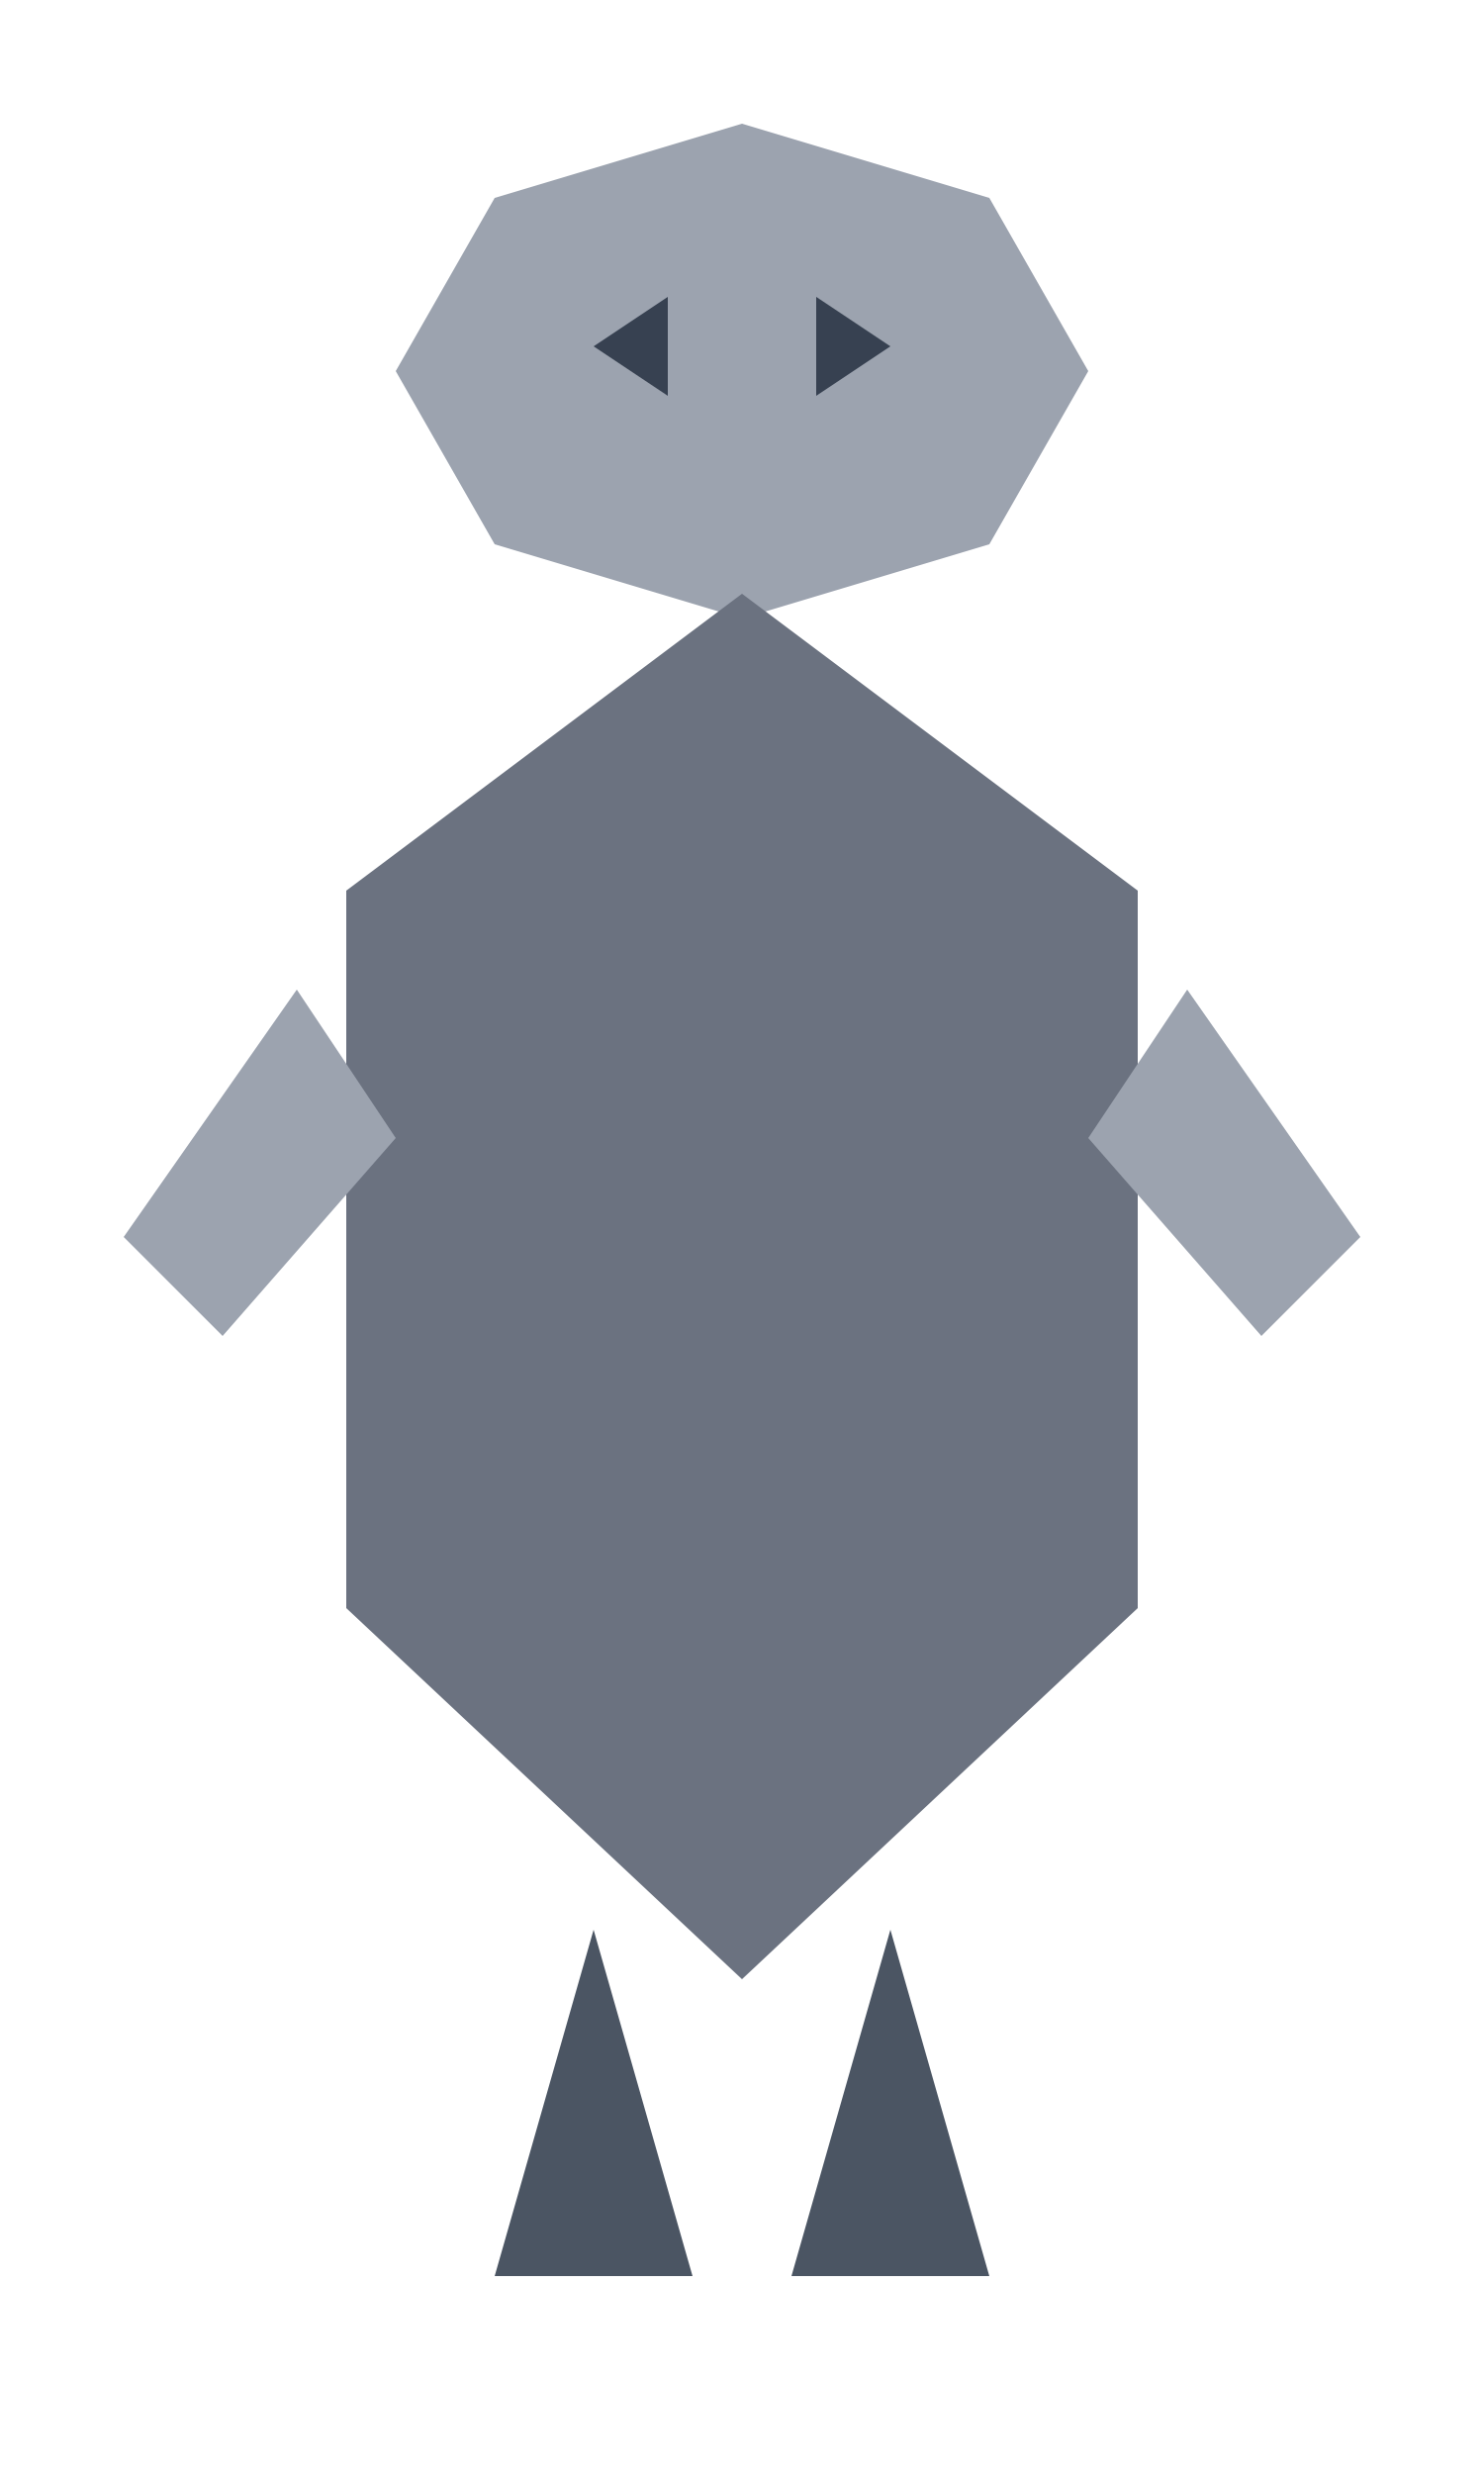
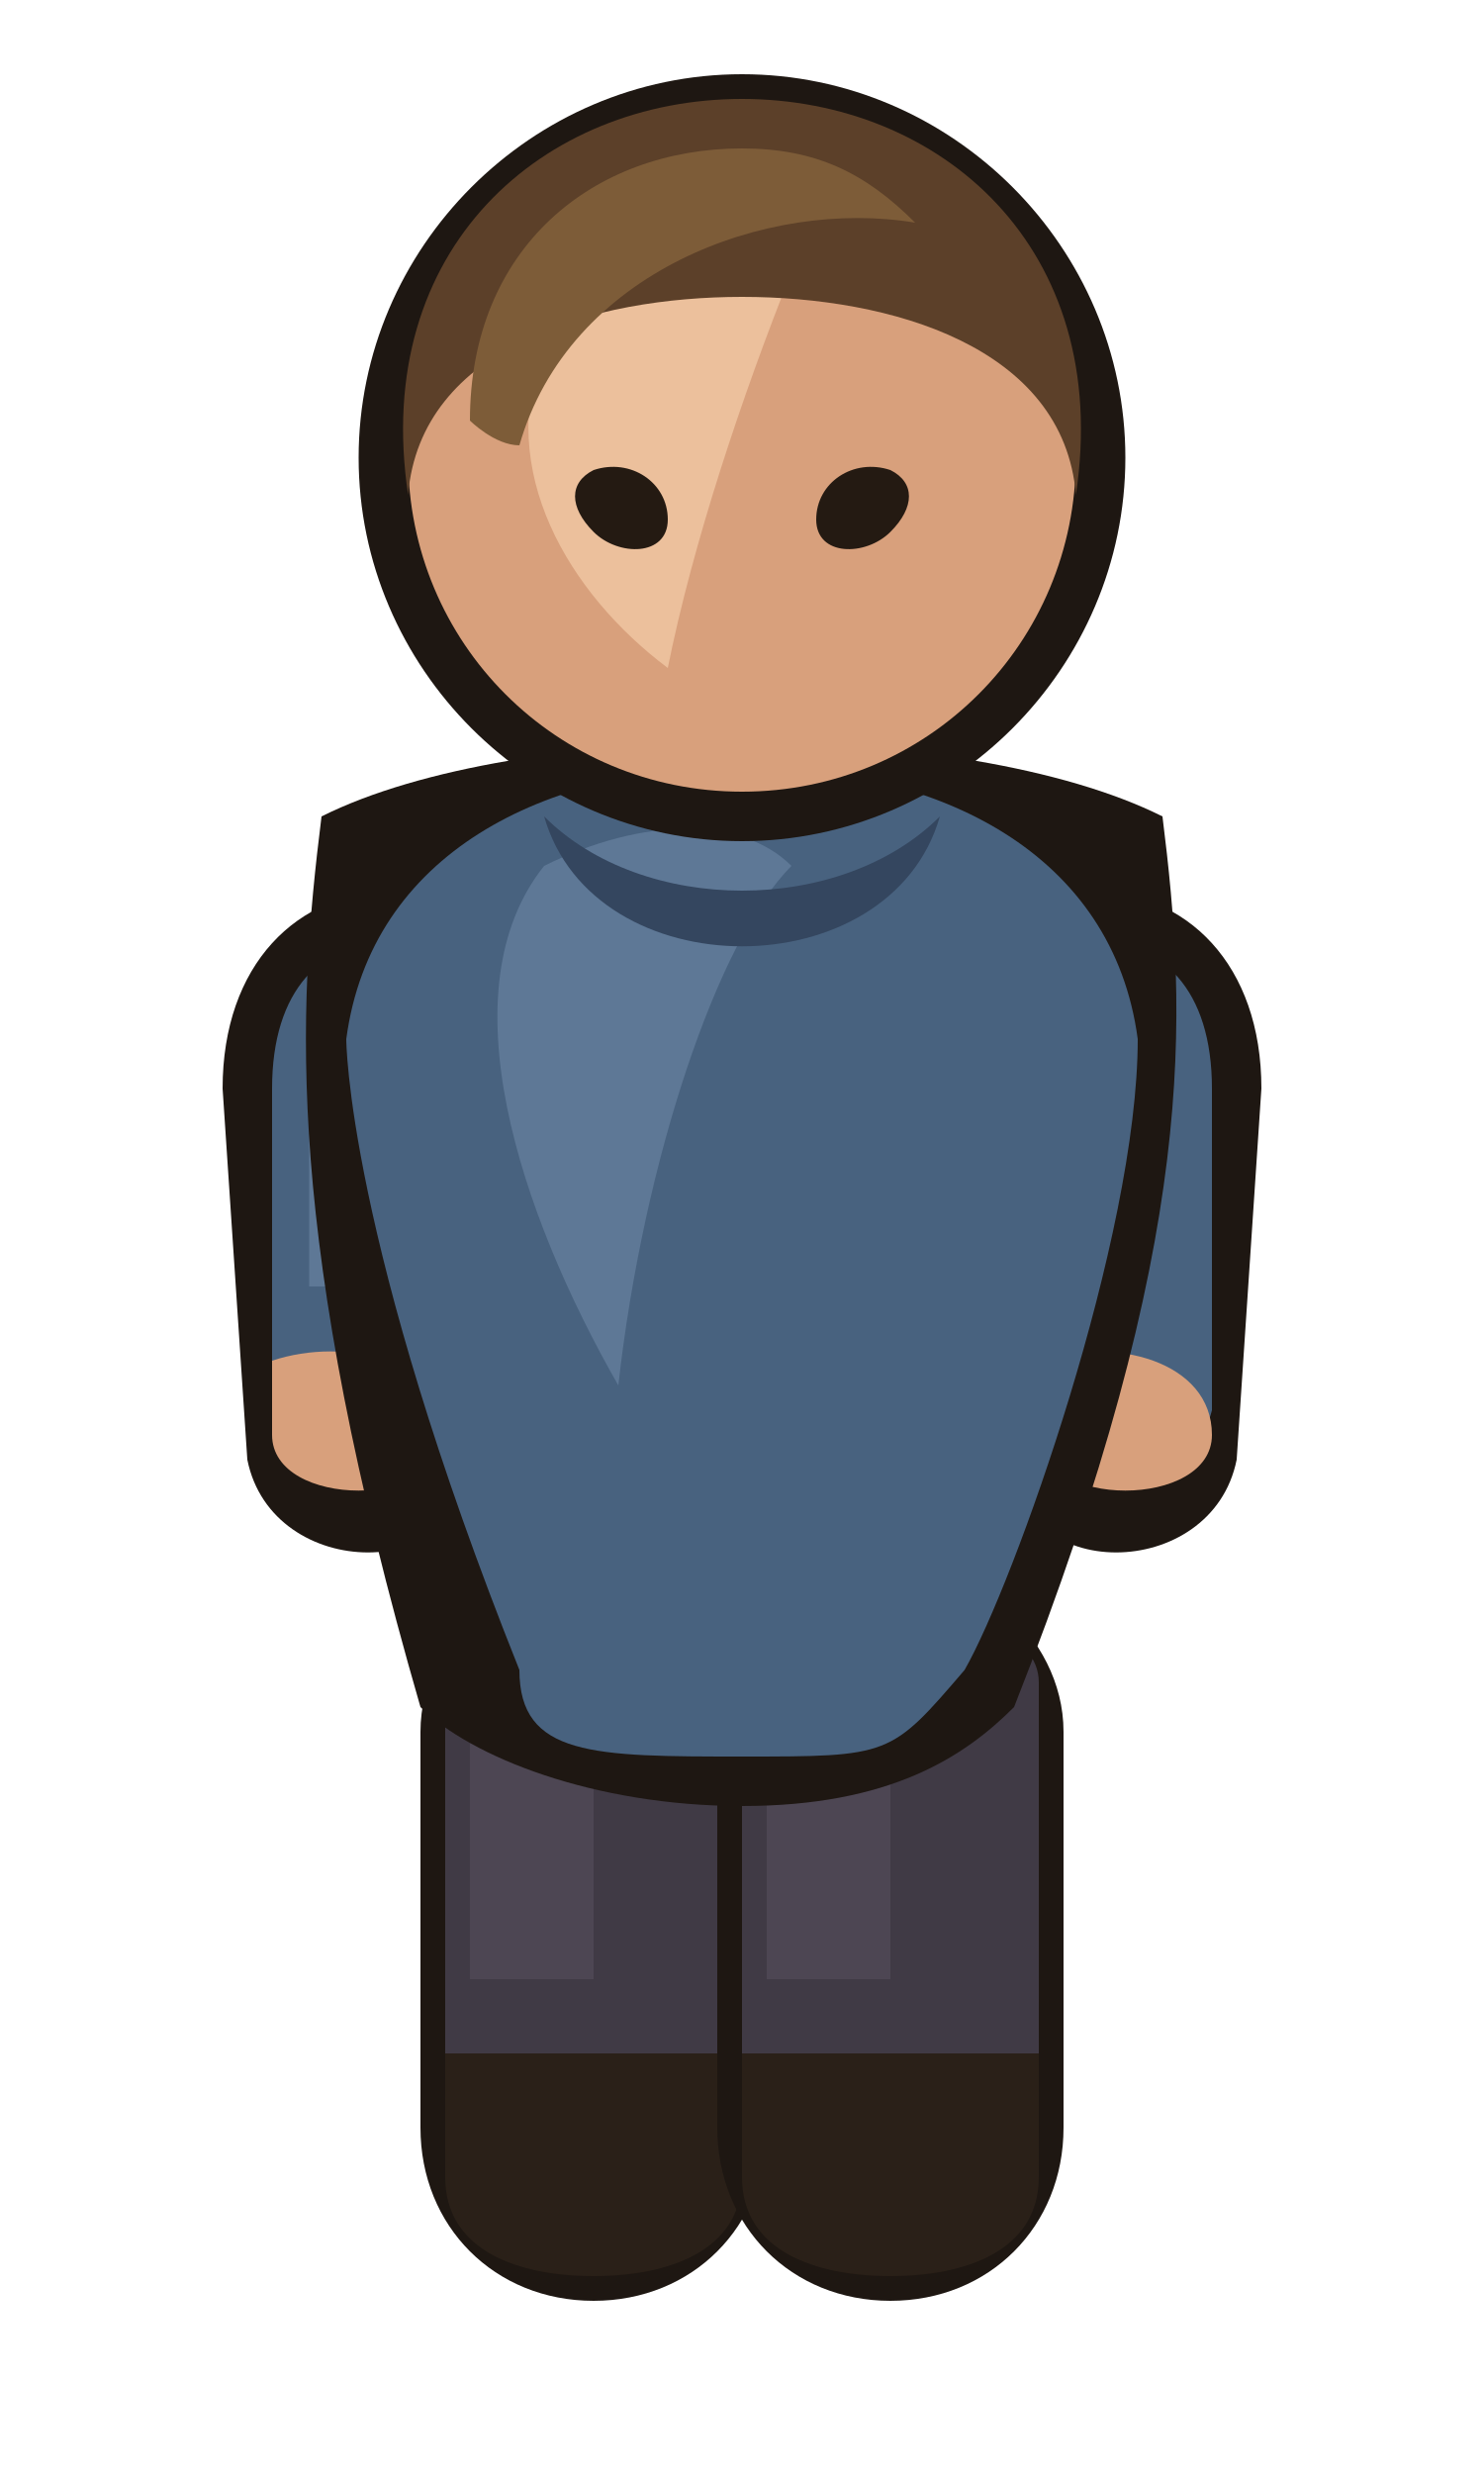
- <svg xmlns="http://www.w3.org/2000/svg" viewBox="0 0 60 100">
-   <polygon points="30,5 40,8 44,15 40,22 30,25 20,22 16,15 20,8" fill="#9CA3AF" />
-   <polygon points="24,14 27,12 27,16 24,14" fill="#374151" />
-   <polygon points="36,14 33,12 33,16 36,14" fill="#374151" />
-   <polygon points="30,24 46,36 46,65 30,80 14,65 14,36" fill="#6B7280" />
-   <polygon points="12,40 5,50 9,54 16,46" fill="#9CA3AF" />
-   <polygon points="48,40 55,50 51,54 44,46" fill="#9CA3AF" />
-   <polygon points="24,78 20,92 28,92" fill="#4B5563" />
-   <polygon points="36,78 40,92 32,92" fill="#4B5563" />
+ <svg xmlns="http://www.w3.org/2000/svg" viewBox="0 0 60 100" width="60" height="100">
+   <g id="leg_left">
+     <path d="M24,63 C27,63 31,66 31,70 L31,86 C31,90 28,93 24,93 C20,93 17,90 17,86 L17,70 C17,66 21,63 24,63 Z" fill="#1e1712" />
+     <path d="M24,65 C27,65 30,66 30,68 L30,85 L18,85 L18,68 C18,66 21,65 24,65 Z" fill="#403a45" />
+     <path d="M24,66 L24,80 L19,80 L19,69 C20,67 22,66 24,66 Z" fill="#4d4653" />
+     <path d="M18,83 L30,83 L30,88 C30,91 27,92 24,92 C21,92 18,91 18,88 Z" fill="#2a2018" />
+   </g>
+   <g id="leg_right">
+     <path d="M36,63 C39,63 43,66 43,70 L43,86 C43,90 40,93 36,93 C32,93 29,90 29,86 L29,70 C29,66 33,63 36,63 Z" fill="#1e1712" />
+     <path d="M36,65 C39,65 42,66 42,68 L42,85 L30,85 L30,68 C30,66 33,65 36,65 Z" fill="#403a45" />
+     <path d="M36,66 L36,80 L31,80 L31,69 C32,67 34,66 36,66 Z" fill="#4d4653" />
+     <path d="M30,83 L42,83 L42,88 C42,91 39,92 36,92 C33,92 30,91 30,88 Z" fill="#2a2018" />
+   </g>
+   <g id="arm_left">
+     <path d="M16,36 C20,36 21,40 20,46 L19,59 C19,64 11,64 10,59 L9,44 C9,39 12,36 16,36 Z" fill="#1e1712" />
+     <path d="M16,38 C19,38 19.5,41 19,46 L18,57 C18,61 12,61 11,57 L11,44 C11,40 13,38 16,38 Z" fill="#48627f" />
+     <path d="M13.5,40 C15,39 16,40 16,43 L15.5,52 L12.5,52 L12.5,43 C12.5,41 12.5,40 13.5,40 Z" fill="#5e7896" />
+     <path d="M11,55 C14,54 18,55 18,58 C18,61 11,61 11,58 Z" fill="#d8a07c" />
+   </g>
+   <g id="arm_right">
+     <path d="M44,36 C40,36 39,40 40,46 L41,59 C41,64 49,64 50,59 L51,44 C51,39 48,36 44,36 Z" fill="#1e1712" />
+     <path d="M44,38 C41,38 40.5,41 41,46 L42,57 C42,61 48,61 49,57 L49,44 C49,40 47,38 44,38 Z" fill="#48627f" />
+     <path d="M42,55 C45,54 49,55 49,58 C49,61 42,61 42,58 Z" fill="#d8a07c" />
+   </g>
+   <g id="torso">
+     <path d="M30,73 C24,73 19,71 17,69 C11.5,50 12,41 13,33 C21,29 39,29 47,33 C48,41 48.5,50 41,69 C39,71 36,73 30,73 Z" fill="#1e1712" />
+     <path d="M30,71 C24,71 21,71 21,67.5 C14,50 14,42 14,42 C15,34.5 22,31 30,31 C38,31 45,34.5 46,42 C46,50 41,64 39,67.5 C36,71 36,71 30,71 Z" fill="#48627f" />
+     <path d="M22,35 C26,33 30,33 32,35 C29,38 26,47 25,56 C21,49 18,40 22,35 Z" fill="#5e7896" />
+     <path d="M22,33 C26,37 34,37 38,33 C36,40 24,40 22,33 Z" fill="#34465f" />
+   </g>
+   <g id="head">
+     <path d="M30,34 C21.5,34 14.5,27 14.5,18.5 C14.5,10 21.5,3 30,3 C38.5,3 45.5,10 45.5,18.5 C45.5,27 38.5,34 30,34 Z" fill="#1e1712" />
+     <path d="M30,32 C22.5,32 16.5,26 16.5,18.5 C16.5,11 22.5,5 30,5 C37.5,5 43.5,11 43.5,18.5 C43.5,26 37.5,32 30,32 Z" fill="#d8a07c" />
+     <path d="M22,14 C24,10 29,9 32,11 C30,16 28,22 27,27 C23,24 20,19 22,14 Z" fill="#ecc09c" />
+     <path d="M16.5,20 C15,10 22,4 30,4 C38,4 45,10 43.5,20 C43,14 36,12 30,12 C24,12 17,14 16.5,20 Z" fill="#5c4029" />
+     <path d="M19,17 C19,10 24,6 30,6 C33,6 35,7 37,9 C31,8 23,11 21,18 C20,18 19,17 19,17 Z" fill="#7d5c38" />
+     <path d="M24,19 C25.5,18.5 27,19.5 27,21 C27,22.5 25,22.5 24,21.5 C23,20.5 23,19.5 24,19 Z" fill="#241a12" />
+     <path d="M36,19 C34.5,18.5 33,19.5 33,21 C33,22.5 35,22.5 36,21.5 C37,20.5 37,19.5 36,19 Z" fill="#241a12" />
+   </g>
</svg>
